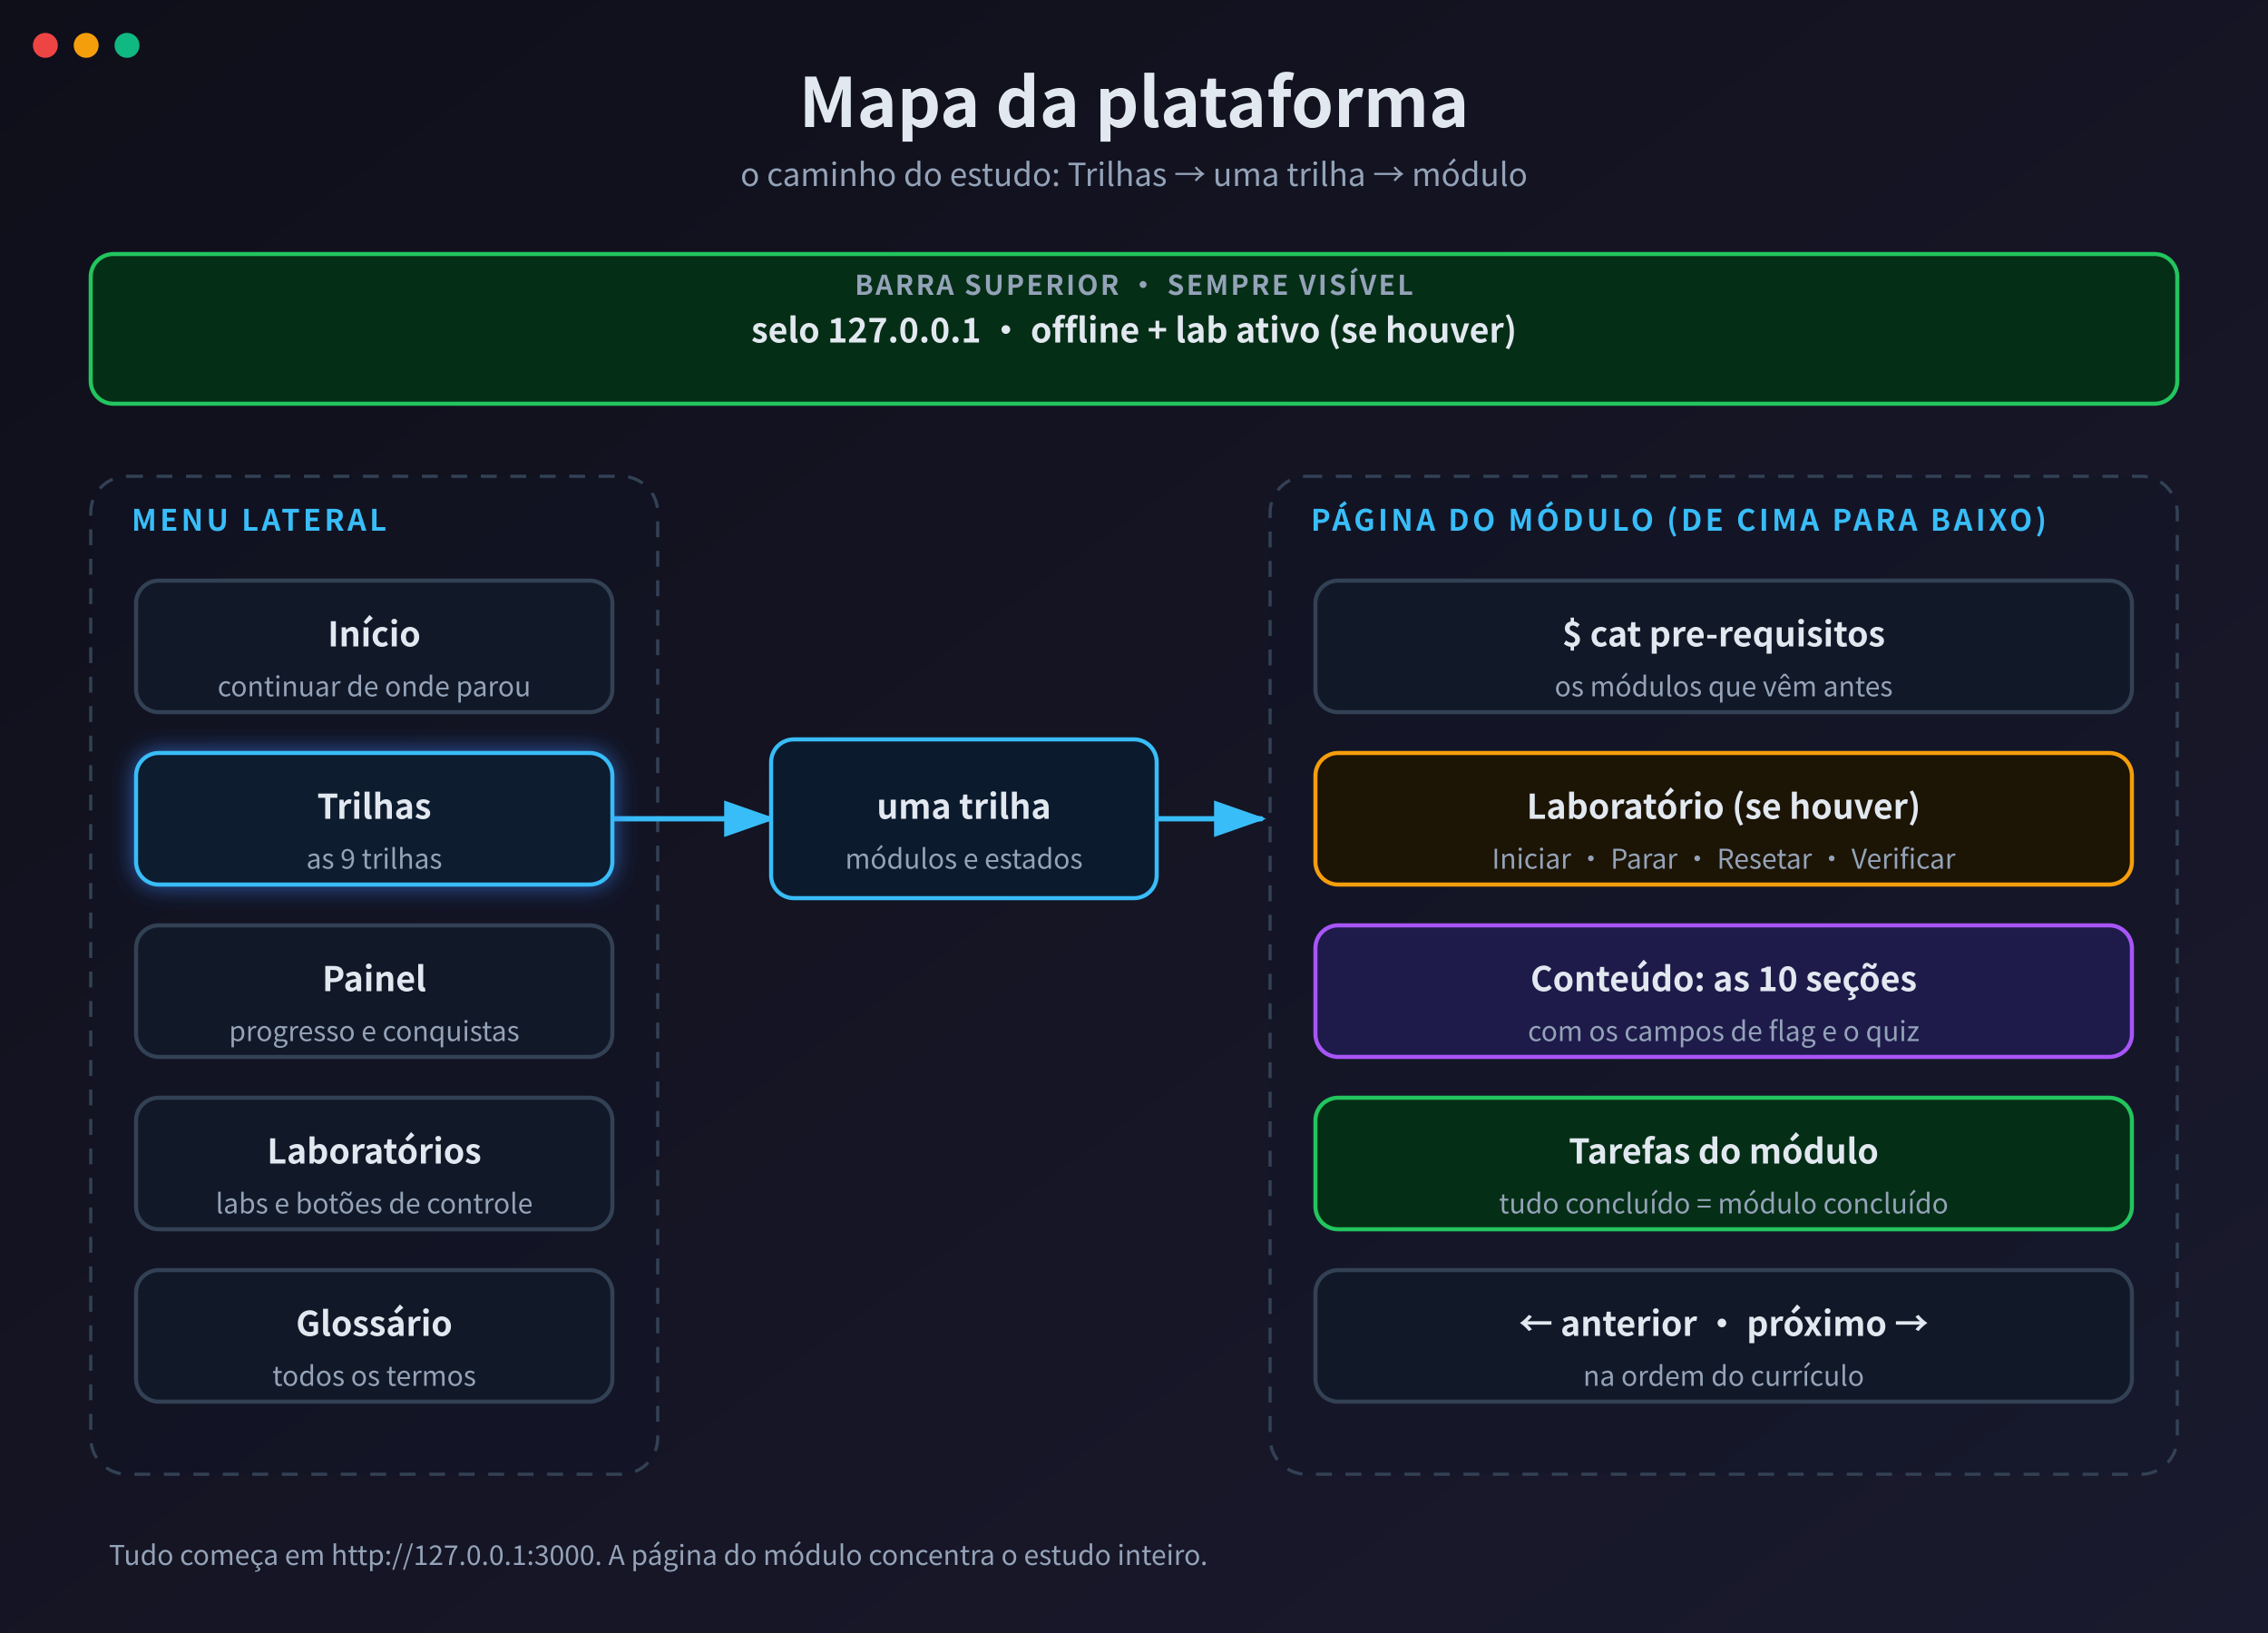
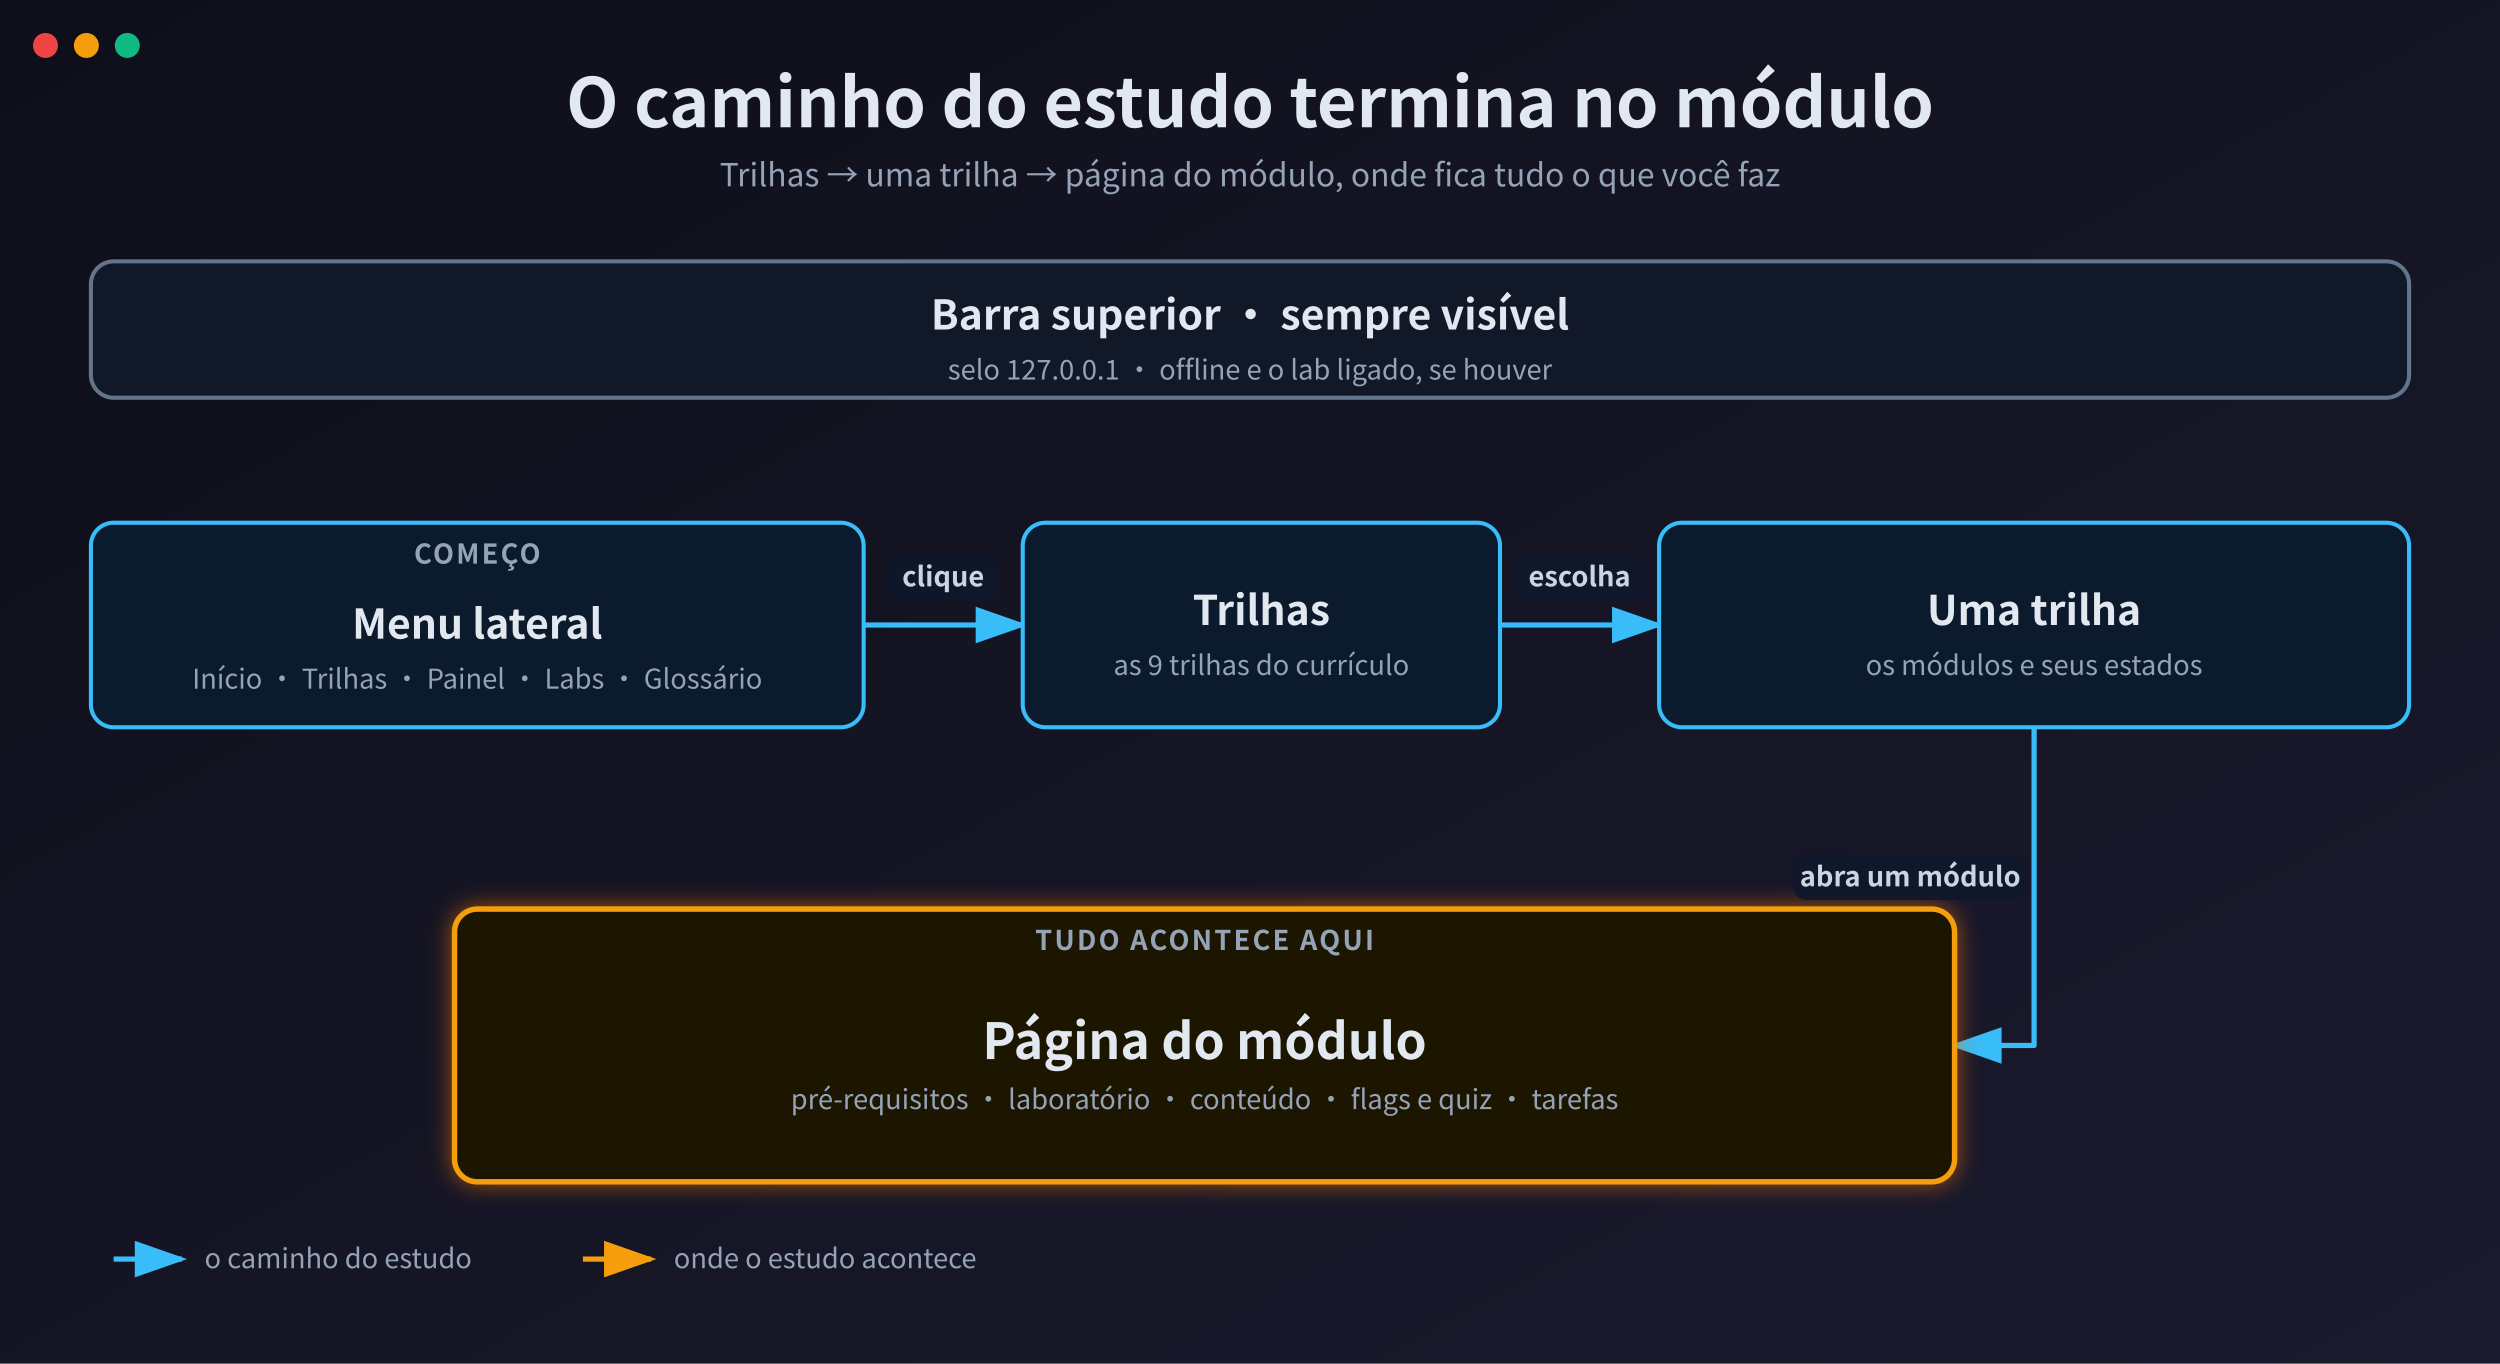
- <svg xmlns="http://www.w3.org/2000/svg" viewBox="0 0 1000 720" width="1000" height="720" data-generator="fireworks-tech-graph" data-schema-version="1" data-text-metrics="heuristic-v1" data-style-id="2" data-visual-theme="Dark Terminal" data-diagram-type="map" data-motion-scene="" data-semantic-profile="generic" data-semantic-valid="true" data-quality-profile="standard" data-max-bends-per-edge="12" data-max-total-bends="100" data-max-route-stretch="5.0" data-max-bridged-crossings="8" data-min-node-gap="0.0" data-min-container-gutter="0.0" data-min-label-clearance="2.0" data-min-segment-length="0.0">
+ <svg xmlns="http://www.w3.org/2000/svg" viewBox="0 0 1100 600" width="1100" height="600" data-generator="fireworks-tech-graph" data-schema-version="1" data-text-metrics="heuristic-v1" data-style-id="2" data-visual-theme="Dark Terminal" data-diagram-type="architecture" data-motion-scene="" data-semantic-profile="generic" data-semantic-valid="true" data-quality-profile="standard" data-max-bends-per-edge="12" data-max-total-bends="100" data-max-route-stretch="5.0" data-max-bridged-crossings="8" data-min-node-gap="0.0" data-min-container-gutter="0.0" data-min-label-clearance="2.0" data-min-segment-length="0.0">
  <defs>
    <marker id="arrowA" markerWidth="10" markerHeight="7" refX="9" refY="3.5" orient="auto">
      <polygon points="0 0, 10 3.5, 0 7" fill="#a855f7" />
    </marker>
    <marker id="arrowB" markerWidth="10" markerHeight="7" refX="9" refY="3.5" orient="auto">
      <polygon points="0 0, 10 3.5, 0 7" fill="#22c55e" />
    </marker>
    <marker id="arrowC" markerWidth="10" markerHeight="7" refX="9" refY="3.5" orient="auto">
      <polygon points="0 0, 10 3.5, 0 7" fill="#38bdf8" />
    </marker>
    <marker id="arrowE" markerWidth="10" markerHeight="7" refX="9" refY="3.5" orient="auto">
      <polygon points="0 0, 10 3.5, 0 7" fill="#fb7185" />
    </marker>
    <marker id="arrowF" markerWidth="10" markerHeight="7" refX="9" refY="3.5" orient="auto">
      <polygon points="0 0, 10 3.5, 0 7" fill="#f59e0b" />
    </marker>
    <marker id="arrowG" markerWidth="10" markerHeight="7" refX="9" refY="3.5" orient="auto">
      <polygon points="0 0, 10 3.5, 0 7" fill="#f97316" />
    </marker>
    <marker id="arrowH" markerWidth="10" markerHeight="7" refX="9" refY="3.5" orient="auto">
      <polygon points="0 0, 10 3.5, 0 7" fill="#94a3b8" />
    </marker>
    <linearGradient id="terminalGradient" x1="0%" y1="0%" x2="100%" y2="100%">
      <stop offset="0%" stop-color="#0f0f1a" />
      <stop offset="100%" stop-color="#1a1a2e" />
    </linearGradient>
    <filter id="glowBlue" x="-30%" y="-30%" width="160%" height="160%">
      <feDropShadow dx="0" dy="0" stdDeviation="5" flood-color="#3b82f6" flood-opacity="0.65" />
    </filter>
    <filter id="glowPurple" x="-30%" y="-30%" width="160%" height="160%">
      <feDropShadow dx="0" dy="0" stdDeviation="5" flood-color="#a855f7" flood-opacity="0.72" />
    </filter>
    <filter id="glowGreen" x="-30%" y="-30%" width="160%" height="160%">
      <feDropShadow dx="0" dy="0" stdDeviation="5" flood-color="#22c55e" flood-opacity="0.62" />
    </filter>
    <filter id="glowOrange" x="-30%" y="-30%" width="160%" height="160%">
      <feDropShadow dx="0" dy="0" stdDeviation="5" flood-color="#f97316" flood-opacity="0.62" />
    </filter>
    <style>
    text { font-family: 'SF Mono', 'Fira Code', Menlo, 'Noto Sans CJK SC', 'Microsoft YaHei', 'SimHei', monospace; }
    .title { font-size: 30px; font-weight: 700; fill: #e2e8f0; }
    .subtitle { font-size: 14px; font-weight: 500; fill: #94a3b8; }
    .section { font-size: 13px; font-weight: 700; fill: #38bdf8; letter-spacing: 1.4px; }
    .section-sub { font-size: 12px; font-weight: 500; fill: #94a3b8; }
    .node-title { font-weight: 700; fill: #e2e8f0; }
    .node-sub { font-weight: 500; fill: #94a3b8; }
    .node-type { font-size: 12px; font-weight: 700; fill: #94a3b8; letter-spacing: 0.08em; }
    .arrow-label { font-size: 12px; font-weight: 600; fill: #cbd5e1; }
    .legend { font-size: 12px; font-weight: 500; fill: #94a3b8; }
    .footnote { font-size: 12px; font-weight: 500; fill: #94a3b8; }
    .metric-label { font-size: 8.5px; font-weight: 700; fill: #94a3b8; text-transform: uppercase; }
    .metric-value { font-size: 9.5px; font-weight: 700; fill: #e2e8f0; }
    </style>
  </defs>
-   <rect data-graph-role="background" width="1000.0" height="720.0" fill="url(#terminalGradient)" />
+   <rect data-graph-role="background" width="1100.0" height="600.0" fill="url(#terminalGradient)" />
  <circle cx="20.0" cy="20" r="5.5" fill="#ef4444" />
  <circle cx="38.0" cy="20" r="5.5" fill="#f59e0b" />
  <circle cx="56.0" cy="20" r="5.5" fill="#10b981" />
-   <text x="500.0" y="56" text-anchor="middle" class="title">Mapa da plataforma</text>
-   <text x="500.0" y="82" text-anchor="middle" class="subtitle">o caminho do estudo: Trilhas → uma trilha → módulo</text>
-   <g id="menu" data-graph-role="container" data-container-id="menu" data-semantic-role="boundary" data-graph-bounds="40,210,290,650">
-     <rect data-graph-role="container" x="40.0" y="210.0" width="250.0" height="440.0" rx="16.0" fill="rgba(15,23,42,0.28)" stroke="#334155" stroke-width="1.4" stroke-dasharray="7 6" />
-     <text x="58.0" y="234.0" class="section">MENU LATERAL</text>
-     <rect id="menu-header" data-graph-role="reserved" data-reserved-kind="container-header" x="48" y="216" width="120.74" height="30" fill="none" stroke="none" />
+   <text x="550.0" y="56" text-anchor="middle" class="title">O caminho do estudo termina no módulo</text>
+   <text x="550.0" y="82" text-anchor="middle" class="subtitle">Trilhas → uma trilha → página do módulo, onde fica tudo o que você faz</text>
+   <path id="e1" data-graph-role="edge" data-edge-id="e1" data-source="menu" data-target="trilhas" data-edge-kind="flow" data-topic-id="" data-flow="read" data-motion-role="" data-motion-stage="" data-motion-order="" data-protocol="" data-via="" data-critical-path-id="" data-critical-hop="" data-critical-hops="" data-critical="false" data-bends="0" data-route-stretch="1.0" data-bridges="" d="M 380,275 L 450,275" fill="none" stroke="#38bdf8" stroke-width="2.3" stroke-linecap="round" stroke-linejoin="round" marker-end="url(#arrowC)" />
+   <path id="e2" data-graph-role="edge" data-edge-id="e2" data-source="trilhas" data-target="trilha" data-edge-kind="flow" data-topic-id="" data-flow="read" data-motion-role="" data-motion-stage="" data-motion-order="" data-protocol="" data-via="" data-critical-path-id="" data-critical-hop="" data-critical-hops="" data-critical="false" data-bends="0" data-route-stretch="1.0" data-bridges="" d="M 660,275 L 730,275" fill="none" stroke="#38bdf8" stroke-width="2.3" stroke-linecap="round" stroke-linejoin="round" marker-end="url(#arrowC)" />
+   <path id="e3" data-graph-role="edge" data-edge-id="e3" data-source="trilha" data-target="modulo" data-edge-kind="flow" data-topic-id="" data-flow="read" data-motion-role="" data-motion-stage="" data-motion-order="" data-protocol="" data-via="" data-critical-path-id="" data-critical-hop="" data-critical-hops="" data-critical="false" data-bends="1" data-route-stretch="1.0" data-bridges="" d="M 895,320 L 895,460 L 860,460" fill="none" stroke="#38bdf8" stroke-width="2.3" stroke-linecap="round" stroke-linejoin="round" marker-end="url(#arrowC)" />
+   <g id="node-barra" data-graph-role="node" data-node-id="barra" data-semantic-role="rect" data-motion-role="" data-motion-stage="" data-motion-order="" data-parent="" data-deployment-id="" data-topic-id="" data-span-id="" data-station-order="" data-status="" data-start-ms="" data-duration-ms="" data-parent-span="" data-graph-bounds="40,115,1060,175">
+     <rect x="40.0" y="115.0" width="1020.0" height="60.0" rx="10.0" fill="#111827" stroke="#64748b" stroke-width="1.8" />
+     <text data-text-role="title" data-full-text="Barra superior · sempre visível" data-text-max-width="996.0" x="550.0" y="145.0" text-anchor="middle" class="node-title" font-size="18">Barra superior · sempre visível</text>
+     <text data-text-role="subtitle" data-full-text="selo 127.0.0.1 · offline e o lab ligado, se houver" data-text-max-width="996.0" x="550.0" y="167.0" text-anchor="middle" class="node-sub" font-size="12">selo 127.0.0.1 · offline e o lab ligado, se houver</text>
  </g>
-   <g id="pagina" data-graph-role="container" data-container-id="pagina" data-semantic-role="boundary" data-graph-bounds="560,210,960,650">
-     <rect data-graph-role="container" x="560.0" y="210.0" width="400.0" height="440.0" rx="16.0" fill="rgba(15,23,42,0.28)" stroke="#334155" stroke-width="1.4" stroke-dasharray="7 6" />
-     <text x="578.0" y="234.0" class="section">PÁGINA DO MÓDULO (DE CIMA PARA BAIXO)</text>
-     <rect id="pagina-header" data-graph-role="reserved" data-reserved-kind="container-header" x="568" y="216" width="287.92" height="30" fill="none" stroke="none" />
+   <g id="node-menu" data-graph-role="node" data-node-id="menu" data-semantic-role="rect" data-motion-role="" data-motion-stage="" data-motion-order="" data-parent="" data-deployment-id="" data-topic-id="" data-span-id="" data-station-order="" data-status="" data-start-ms="" data-duration-ms="" data-parent-span="" data-graph-bounds="40,230,380,320">
+     <rect x="40.0" y="230.0" width="340.0" height="90.0" rx="10.0" fill="#0c1a2e" stroke="#38bdf8" stroke-width="1.8" />
+     <text x="210.0" y="248.0" text-anchor="middle" class="node-type">COMEÇO</text>
+     <text data-text-role="title" data-full-text="Menu lateral" data-text-max-width="316.0" x="210.0" y="281.0" text-anchor="middle" class="node-title" font-size="18">Menu lateral</text>
+     <text data-text-role="subtitle" data-full-text="Início · Trilhas · Painel · Labs · Glossário" data-text-max-width="316.0" x="210.0" y="303.0" text-anchor="middle" class="node-sub" font-size="12">Início · Trilhas · Painel · Labs · Glossário</text>
  </g>
-   <path id="e1" data-graph-role="edge" data-edge-id="e1" data-source="trilhas" data-target="trilha" data-edge-kind="flow" data-topic-id="" data-flow="read" data-motion-role="" data-motion-stage="" data-motion-order="" data-protocol="" data-via="" data-critical-path-id="" data-critical-hop="" data-critical-hops="" data-critical="false" data-bends="0" data-route-stretch="1.0" data-bridges="" d="M 270,361 L 340,361" fill="none" stroke="#38bdf8" stroke-width="2.3" stroke-linecap="round" stroke-linejoin="round" marker-end="url(#arrowC)" />
-   <path id="e2" data-graph-role="edge" data-edge-id="e2" data-source="trilha" data-target="" data-edge-kind="flow" data-topic-id="" data-flow="read" data-motion-role="" data-motion-stage="" data-motion-order="" data-protocol="" data-via="" data-critical-path-id="" data-critical-hop="" data-critical-hops="" data-critical="false" data-bends="0" data-route-stretch="1.0" data-bridges="" d="M 510,361 L 556,361" fill="none" stroke="#38bdf8" stroke-width="2.3" stroke-linecap="round" stroke-linejoin="round" marker-end="url(#arrowC)" />
-   <g id="node-barra" data-graph-role="node" data-node-id="barra" data-semantic-role="rect" data-motion-role="" data-motion-stage="" data-motion-order="" data-parent="" data-deployment-id="" data-topic-id="" data-span-id="" data-station-order="" data-status="" data-start-ms="" data-duration-ms="" data-parent-span="" data-graph-bounds="40,112,960,178">
-     <rect x="40.0" y="112.0" width="920.0" height="66.0" rx="10.0" fill="#052e16" stroke="#22c55e" stroke-width="1.8" />
-     <text x="500.0" y="130.0" text-anchor="middle" class="node-type">BARRA SUPERIOR · SEMPRE VISÍVEL</text>
-     <text data-text-role="title" data-full-text="selo 127.0.0.1 · offline  +  lab ativo (se houver)" data-text-max-width="896.0" x="500.0" y="151.0" text-anchor="middle" class="node-title" font-size="15.0">selo 127.0.0.1 · offline + lab ativo (se houver)</text>
+   <g id="node-trilhas" data-graph-role="node" data-node-id="trilhas" data-semantic-role="rect" data-motion-role="" data-motion-stage="" data-motion-order="" data-parent="" data-deployment-id="" data-topic-id="" data-span-id="" data-station-order="" data-status="" data-start-ms="" data-duration-ms="" data-parent-span="" data-graph-bounds="450,230,660,320">
+     <rect x="450.0" y="230.0" width="210.0" height="90.0" rx="10.0" fill="#0c1a2e" stroke="#38bdf8" stroke-width="1.8" />
+     <text data-text-role="title" data-full-text="Trilhas" data-text-max-width="186.0" x="555.0" y="275.0" text-anchor="middle" class="node-title" font-size="18">Trilhas</text>
+     <text data-text-role="subtitle" data-full-text="as 9 trilhas do currículo" data-text-max-width="186.0" x="555.0" y="297.0" text-anchor="middle" class="node-sub" font-size="12">as 9 trilhas do currículo</text>
  </g>
-   <g id="node-inicio" data-graph-role="node" data-node-id="inicio" data-semantic-role="rect" data-motion-role="" data-motion-stage="" data-motion-order="" data-parent="" data-deployment-id="" data-topic-id="" data-span-id="" data-station-order="" data-status="" data-start-ms="" data-duration-ms="" data-parent-span="" data-graph-bounds="60,256,270,314">
-     <rect x="60.0" y="256.0" width="210.0" height="58.0" rx="10.0" fill="#111827" stroke="#334155" stroke-width="1.8" />
-     <text data-text-role="title" data-full-text="Início" data-text-max-width="186.0" x="165.0" y="285.0" text-anchor="middle" class="node-title" font-size="15.0">Início</text>
-     <text data-text-role="subtitle" data-full-text="continuar de onde parou" data-text-max-width="186.0" x="165.0" y="307.0" text-anchor="middle" class="node-sub" font-size="12">continuar de onde parou</text>
+   <g id="node-trilha" data-graph-role="node" data-node-id="trilha" data-semantic-role="rect" data-motion-role="" data-motion-stage="" data-motion-order="" data-parent="" data-deployment-id="" data-topic-id="" data-span-id="" data-station-order="" data-status="" data-start-ms="" data-duration-ms="" data-parent-span="" data-graph-bounds="730,230,1060,320">
+     <rect x="730.0" y="230.0" width="330.0" height="90.0" rx="10.0" fill="#0c1a2e" stroke="#38bdf8" stroke-width="1.8" />
+     <text data-text-role="title" data-full-text="Uma trilha" data-text-max-width="306.0" x="895.0" y="275.0" text-anchor="middle" class="node-title" font-size="18">Uma trilha</text>
+     <text data-text-role="subtitle" data-full-text="os módulos e seus estados" data-text-max-width="306.0" x="895.0" y="297.0" text-anchor="middle" class="node-sub" font-size="12">os módulos e seus estados</text>
  </g>
-   <g id="node-trilhas" data-graph-role="node" data-node-id="trilhas" data-semantic-role="rect" data-motion-role="" data-motion-stage="" data-motion-order="" data-parent="" data-deployment-id="" data-topic-id="" data-span-id="" data-station-order="" data-status="" data-start-ms="" data-duration-ms="" data-parent-span="" data-graph-bounds="60,332,270,390">
-     <rect x="60.0" y="332.0" width="210.0" height="58.0" rx="10.0" fill="#0c1a2e" stroke="#38bdf8" stroke-width="1.8" filter="url(#glowBlue)" />
-     <text data-text-role="title" data-full-text="Trilhas" data-text-max-width="186.0" x="165.0" y="361.0" text-anchor="middle" class="node-title" font-size="15.0">Trilhas</text>
-     <text data-text-role="subtitle" data-full-text="as 9 trilhas" data-text-max-width="186.0" x="165.0" y="383.0" text-anchor="middle" class="node-sub" font-size="12">as 9 trilhas</text>
+   <g id="node-modulo" data-graph-role="node" data-node-id="modulo" data-semantic-role="rect" data-motion-role="" data-motion-stage="" data-motion-order="" data-parent="" data-deployment-id="" data-topic-id="" data-span-id="" data-station-order="" data-status="" data-start-ms="" data-duration-ms="" data-parent-span="" data-graph-bounds="200,400,860,520">
+     <rect x="200.0" y="400.0" width="660.0" height="120.0" rx="10.0" fill="#1c1405" stroke="#f59e0b" stroke-width="2.4" filter="url(#glowOrange)" />
+     <text x="530.0" y="418.0" text-anchor="middle" class="node-type">TUDO ACONTECE AQUI</text>
+     <text data-text-role="title" data-full-text="Página do módulo" data-text-max-width="636.0" x="530.0" y="466.0" text-anchor="middle" class="node-title" font-size="22.0">Página do módulo</text>
+     <text data-text-role="subtitle" data-full-text="pré-requisitos · laboratório · conteúdo · flags e quiz · tarefas" data-text-max-width="636.0" x="530.0" y="488.0" text-anchor="middle" class="node-sub" font-size="12">pré-requisitos · laboratório · conteúdo · flags e quiz · tarefas</text>
  </g>
-   <g id="node-painel" data-graph-role="node" data-node-id="painel" data-semantic-role="rect" data-motion-role="" data-motion-stage="" data-motion-order="" data-parent="" data-deployment-id="" data-topic-id="" data-span-id="" data-station-order="" data-status="" data-start-ms="" data-duration-ms="" data-parent-span="" data-graph-bounds="60,408,270,466">
-     <rect x="60.0" y="408.0" width="210.0" height="58.0" rx="10.0" fill="#111827" stroke="#334155" stroke-width="1.8" />
-     <text data-text-role="title" data-full-text="Painel" data-text-max-width="186.0" x="165.0" y="437.0" text-anchor="middle" class="node-title" font-size="15.0">Painel</text>
-     <text data-text-role="subtitle" data-full-text="progresso e conquistas" data-text-max-width="186.0" x="165.0" y="459.0" text-anchor="middle" class="node-sub" font-size="12">progresso e conquistas</text>
+   <g id="e1-label" data-graph-role="label" data-owner="e1" data-graph-bounds="390.24,244,439.76,264">
+     <rect x="390.24" y="244.0" width="49.52" height="20" rx="6" fill="#0f172a" opacity="0.92" />
+     <text x="415.0" y="258.0" text-anchor="middle" class="arrow-label">clique</text>
  </g>
-   <g id="node-labs" data-graph-role="node" data-node-id="labs" data-semantic-role="rect" data-motion-role="" data-motion-stage="" data-motion-order="" data-parent="" data-deployment-id="" data-topic-id="" data-span-id="" data-station-order="" data-status="" data-start-ms="" data-duration-ms="" data-parent-span="" data-graph-bounds="60,484,270,542">
-     <rect x="60.0" y="484.0" width="210.0" height="58.0" rx="10.0" fill="#111827" stroke="#334155" stroke-width="1.8" />
-     <text data-text-role="title" data-full-text="Laboratórios" data-text-max-width="186.0" x="165.0" y="513.0" text-anchor="middle" class="node-title" font-size="15.0">Laboratórios</text>
-     <text data-text-role="subtitle" data-full-text="labs e botões de controle" data-text-max-width="186.0" x="165.0" y="535.0" text-anchor="middle" class="node-sub" font-size="12">labs e botões de controle</text>
+   <g id="e2-label" data-graph-role="label" data-owner="e2" data-graph-bounds="665.2,244,724.8,264">
+     <rect x="665.2" y="244.0" width="59.6" height="20" rx="6" fill="#0f172a" opacity="0.92" />
+     <text x="695.0" y="258.0" text-anchor="middle" class="arrow-label">escolha</text>
  </g>
-   <g id="node-glossario" data-graph-role="node" data-node-id="glossario" data-semantic-role="rect" data-motion-role="" data-motion-stage="" data-motion-order="" data-parent="" data-deployment-id="" data-topic-id="" data-span-id="" data-station-order="" data-status="" data-start-ms="" data-duration-ms="" data-parent-span="" data-graph-bounds="60,560,270,618">
-     <rect x="60.0" y="560.0" width="210.0" height="58.0" rx="10.0" fill="#111827" stroke="#334155" stroke-width="1.8" />
-     <text data-text-role="title" data-full-text="Glossário" data-text-max-width="186.0" x="165.0" y="589.0" text-anchor="middle" class="node-title" font-size="15.0">Glossário</text>
-     <text data-text-role="subtitle" data-full-text="todos os termos" data-text-max-width="186.0" x="165.0" y="611.0" text-anchor="middle" class="node-sub" font-size="12">todos os termos</text>
+   <g id="e3-label" data-graph-role="label" data-owner="e3" data-graph-bounds="788.96,376,892,396">
+     <rect x="788.96" y="376.0" width="103.04" height="20" rx="6" fill="#0f172a" opacity="0.92" />
+     <text x="840.48" y="390.0" text-anchor="middle" class="arrow-label">abra um módulo</text>
  </g>
-   <g id="node-trilha" data-graph-role="node" data-node-id="trilha" data-semantic-role="rect" data-motion-role="" data-motion-stage="" data-motion-order="" data-parent="" data-deployment-id="" data-topic-id="" data-span-id="" data-station-order="" data-status="" data-start-ms="" data-duration-ms="" data-parent-span="" data-graph-bounds="340,326,510,396">
-     <rect x="340.0" y="326.0" width="170.0" height="70.0" rx="10.0" fill="#0c1a2e" stroke="#38bdf8" stroke-width="1.8" />
-     <text data-text-role="title" data-full-text="uma trilha" data-text-max-width="146.0" x="425.0" y="361.0" text-anchor="middle" class="node-title" font-size="15.0">uma trilha</text>
-     <text data-text-role="subtitle" data-full-text="módulos e estados" data-text-max-width="146.0" x="425.0" y="383.0" text-anchor="middle" class="node-sub" font-size="12">módulos e estados</text>
-   </g>
-   <g id="node-prereq" data-graph-role="node" data-node-id="prereq" data-semantic-role="rect" data-motion-role="" data-motion-stage="" data-motion-order="" data-parent="" data-deployment-id="" data-topic-id="" data-span-id="" data-station-order="" data-status="" data-start-ms="" data-duration-ms="" data-parent-span="" data-graph-bounds="580,256,940,314">
-     <rect x="580.0" y="256.0" width="360.0" height="58.0" rx="10.0" fill="#111827" stroke="#334155" stroke-width="1.8" />
-     <text data-text-role="title" data-full-text="$ cat pre-requisitos" data-text-max-width="336.0" x="760.0" y="285.0" text-anchor="middle" class="node-title" font-size="15.0">$ cat pre-requisitos</text>
-     <text data-text-role="subtitle" data-full-text="os módulos que vêm antes" data-text-max-width="336.0" x="760.0" y="307.0" text-anchor="middle" class="node-sub" font-size="12">os módulos que vêm antes</text>
-   </g>
-   <g id="node-lab" data-graph-role="node" data-node-id="lab" data-semantic-role="rect" data-motion-role="" data-motion-stage="" data-motion-order="" data-parent="" data-deployment-id="" data-topic-id="" data-span-id="" data-station-order="" data-status="" data-start-ms="" data-duration-ms="" data-parent-span="" data-graph-bounds="580,332,940,390">
-     <rect x="580.0" y="332.0" width="360.0" height="58.0" rx="10.0" fill="#1c1405" stroke="#f59e0b" stroke-width="1.8" />
-     <text data-text-role="title" data-full-text="Laboratório (se houver)" data-text-max-width="336.0" x="760.0" y="361.0" text-anchor="middle" class="node-title" font-size="15.0">Laboratório (se houver)</text>
-     <text data-text-role="subtitle" data-full-text="Iniciar · Parar · Resetar · Verificar" data-text-max-width="336.0" x="760.0" y="383.0" text-anchor="middle" class="node-sub" font-size="12">Iniciar · Parar · Resetar · Verificar</text>
-   </g>
-   <g id="node-conteudo" data-graph-role="node" data-node-id="conteudo" data-semantic-role="rect" data-motion-role="" data-motion-stage="" data-motion-order="" data-parent="" data-deployment-id="" data-topic-id="" data-span-id="" data-station-order="" data-status="" data-start-ms="" data-duration-ms="" data-parent-span="" data-graph-bounds="580,408,940,466">
-     <rect x="580.0" y="408.0" width="360.0" height="58.0" rx="10.0" fill="#1e1b4b" stroke="#a855f7" stroke-width="1.8" />
-     <text data-text-role="title" data-full-text="Conteúdo: as 10 seções" data-text-max-width="336.0" x="760.0" y="437.0" text-anchor="middle" class="node-title" font-size="15.0">Conteúdo: as 10 seções</text>
-     <text data-text-role="subtitle" data-full-text="com os campos de flag e o quiz" data-text-max-width="336.0" x="760.0" y="459.0" text-anchor="middle" class="node-sub" font-size="12">com os campos de flag e o quiz</text>
-   </g>
-   <g id="node-tarefas" data-graph-role="node" data-node-id="tarefas" data-semantic-role="rect" data-motion-role="" data-motion-stage="" data-motion-order="" data-parent="" data-deployment-id="" data-topic-id="" data-span-id="" data-station-order="" data-status="" data-start-ms="" data-duration-ms="" data-parent-span="" data-graph-bounds="580,484,940,542">
-     <rect x="580.0" y="484.0" width="360.0" height="58.0" rx="10.0" fill="#052e16" stroke="#22c55e" stroke-width="1.8" />
-     <text data-text-role="title" data-full-text="Tarefas do módulo" data-text-max-width="336.0" x="760.0" y="513.0" text-anchor="middle" class="node-title" font-size="15.0">Tarefas do módulo</text>
-     <text data-text-role="subtitle" data-full-text="tudo concluído = módulo concluído" data-text-max-width="336.0" x="760.0" y="535.0" text-anchor="middle" class="node-sub" font-size="12">tudo concluído = módulo concluído</text>
-   </g>
-   <g id="node-nav" data-graph-role="node" data-node-id="nav" data-semantic-role="rect" data-motion-role="" data-motion-stage="" data-motion-order="" data-parent="" data-deployment-id="" data-topic-id="" data-span-id="" data-station-order="" data-status="" data-start-ms="" data-duration-ms="" data-parent-span="" data-graph-bounds="580,560,940,618">
-     <rect x="580.0" y="560.0" width="360.0" height="58.0" rx="10.0" fill="#111827" stroke="#334155" stroke-width="1.8" />
-     <text data-text-role="title" data-full-text="← anterior · próximo →" data-text-max-width="336.0" x="760.0" y="589.0" text-anchor="middle" class="node-title" font-size="15.0">← anterior · próximo →</text>
-     <text data-text-role="subtitle" data-full-text="na ordem do currículo" data-text-max-width="336.0" x="760.0" y="611.0" text-anchor="middle" class="node-sub" font-size="12">na ordem do currículo</text>
-   </g>
-   <g id="footer" data-graph-role="reserved" data-graph-bounds="48,678,636,694">
-     <text x="48.0" y="690.0" class="footnote">Tudo começa em http://127.0.0.1:3000. A página do módulo concentra o estudo inteiro.</text>
+   <g id="legend" data-graph-role="legend">
+     <rect id="legend-zone" data-graph-role="reserved" data-reserved-kind="legend" x="40" y="540" width="438.96" height="46" rx="10" fill="none" stroke="none" />
+     <line data-graph-role="decoration" x1="50.0" y1="554.0" x2="80.0" y2="554.0" stroke="#38bdf8" stroke-width="2.3" marker-end="url(#arrowC)" />
+     <text data-graph-role="decoration" x="90.0" y="558.0" class="legend">o caminho do estudo    </text>
+     <line data-graph-role="decoration" x1="256.48" y1="554.0" x2="286.48" y2="554.0" stroke="#f59e0b" stroke-width="2.3" marker-end="url(#arrowF)" />
+     <text data-graph-role="decoration" x="296.48" y="558.0" class="legend">onde o estudo acontece    </text>
  </g>
</svg>
